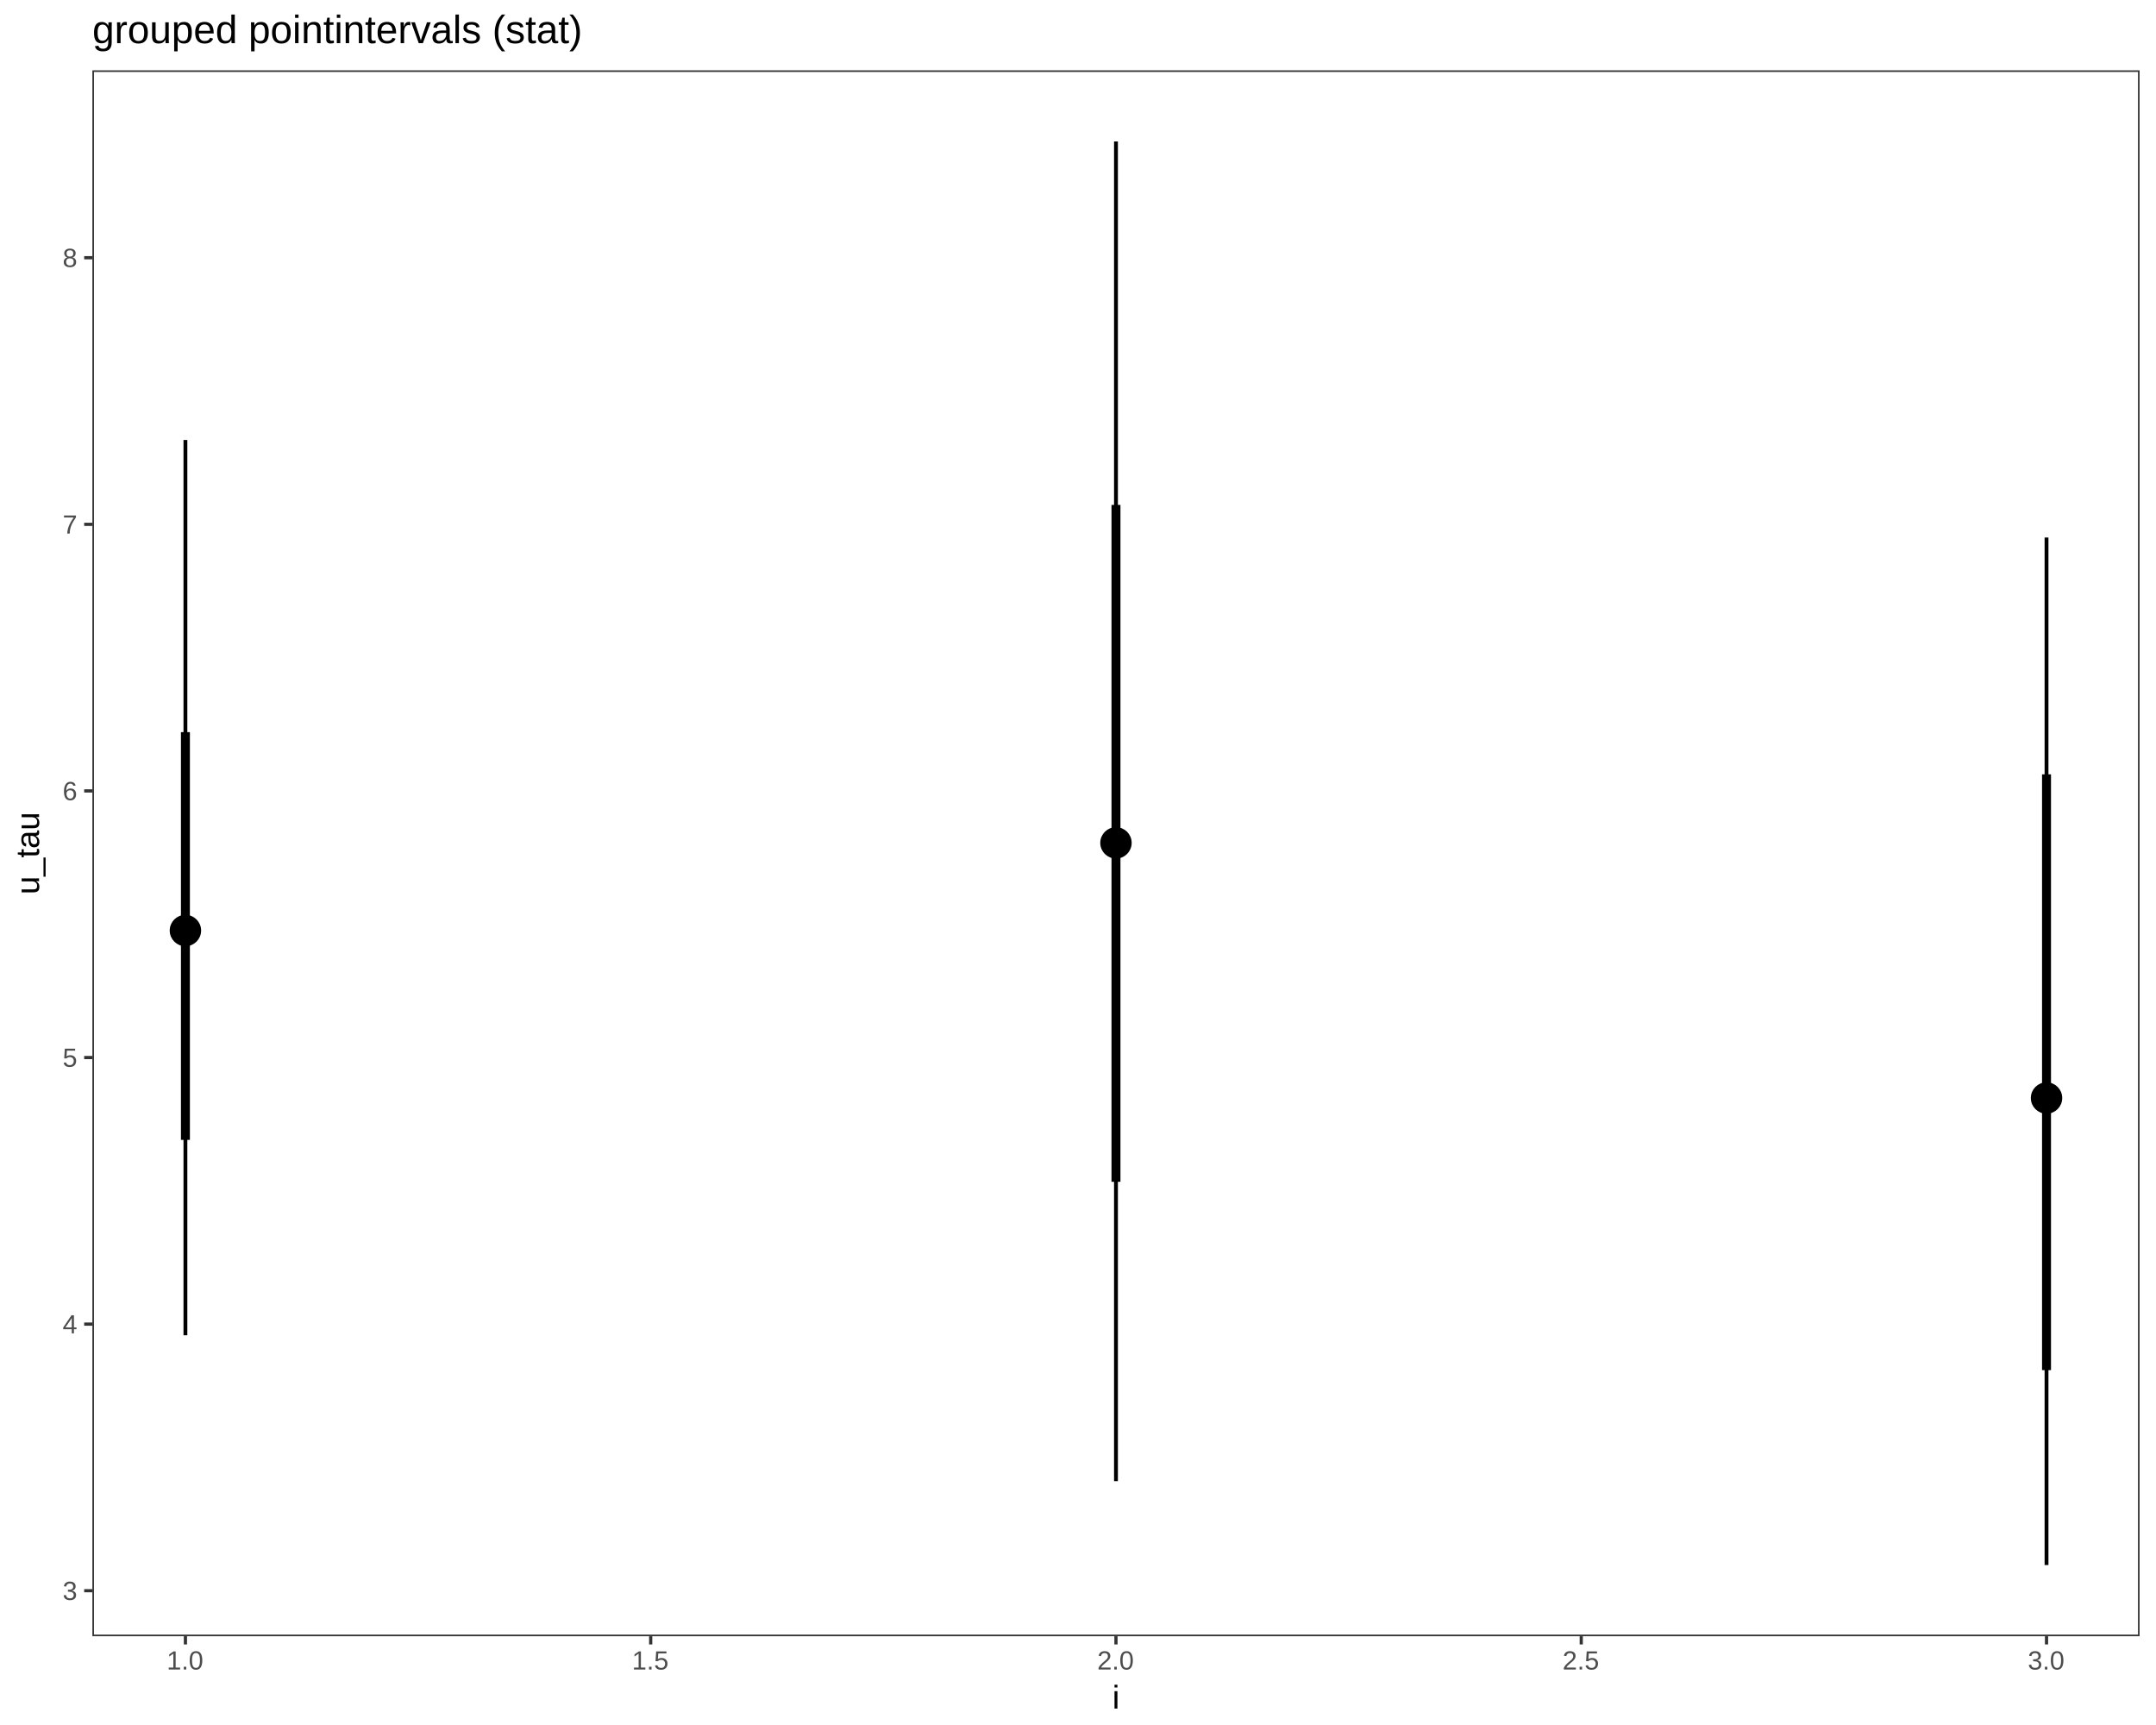
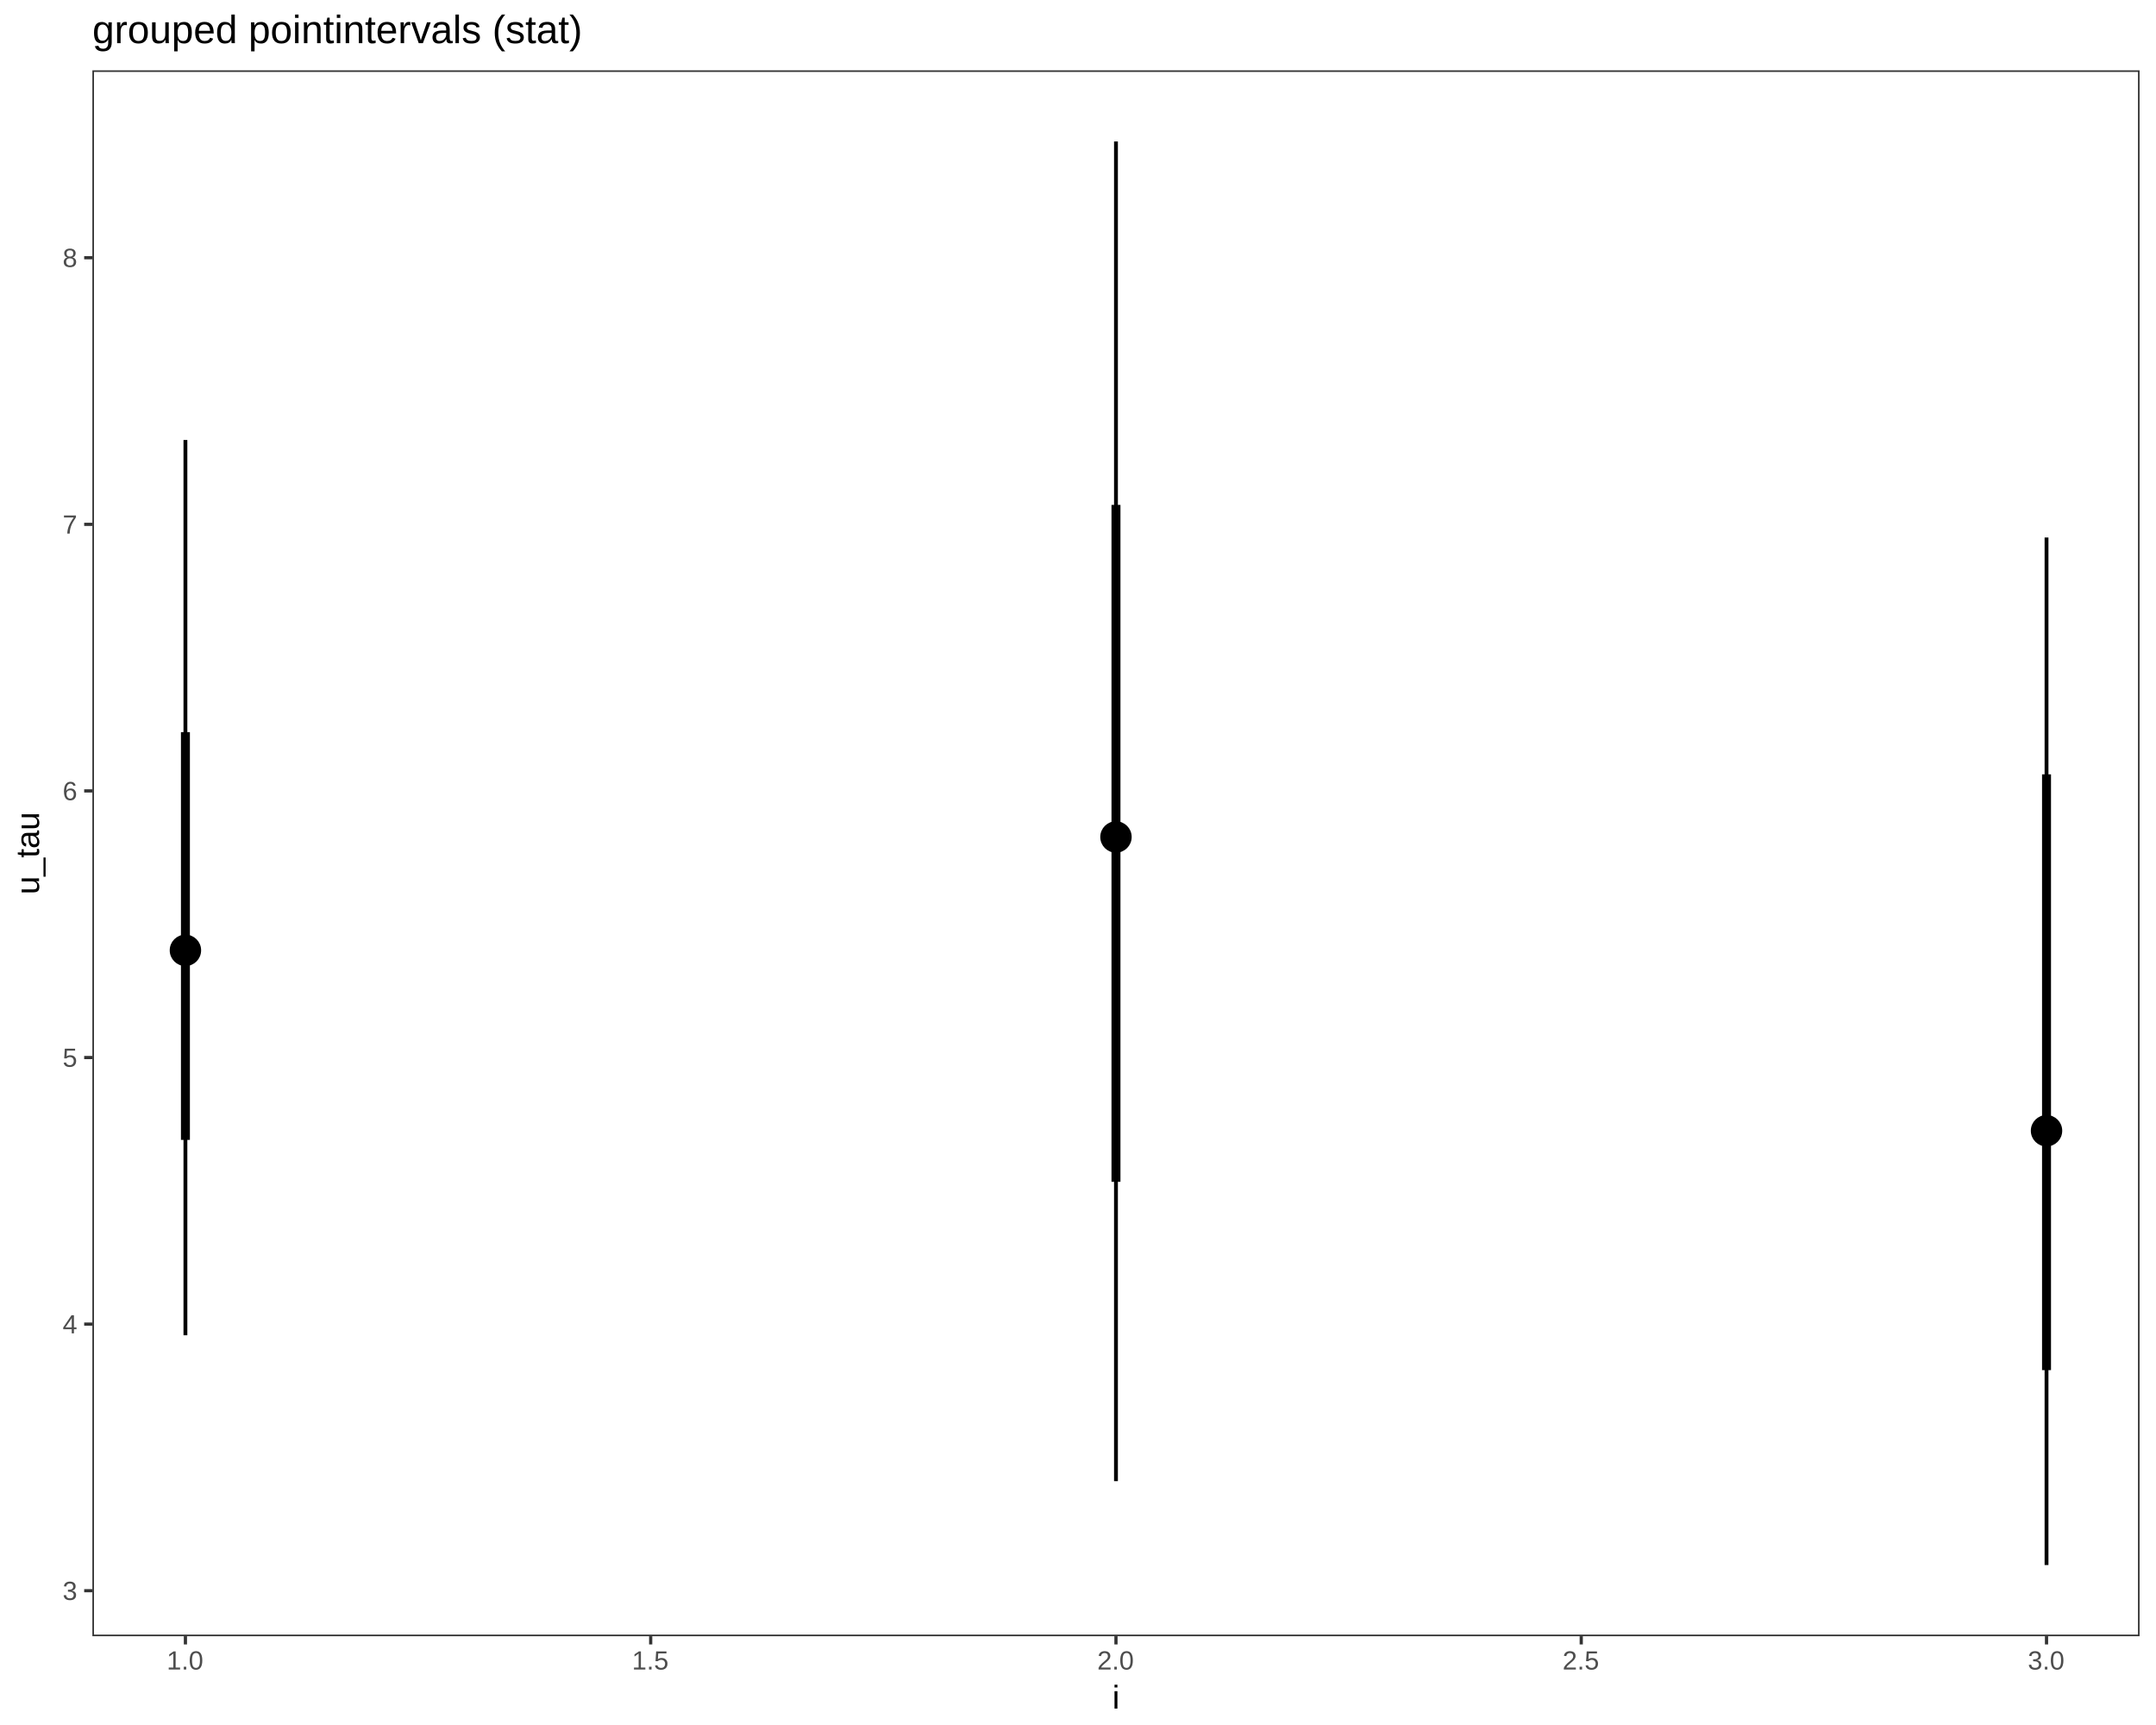
<svg xmlns="http://www.w3.org/2000/svg" viewBox="0 0 720.00 576.00">
  <defs>
    <style type="text/css">
    line, polyline, path, rect, circle {
      fill: none;
      stroke: #000000;
      stroke-linecap: round;
      stroke-linejoin: round;
      stroke-miterlimit: 10.00;
    }
  </style>
  </defs>
  <rect width="100%" height="100%" style="stroke: none; fill: #FFFFFF;" />
  <rect x="0.00" y="0.00" width="720.00" height="576.00" style="stroke-width: 1.07; stroke: #FFFFFF; fill: #FFFFFF;" />
  <defs>
    <clipPath id="cpMzAuODQ4OXw3MTQuNTIxfDU0Ni4zNnwyMy40NzY3">
      <rect x="30.85" y="23.48" width="683.67" height="522.88" />
    </clipPath>
  </defs>
  <rect x="30.85" y="23.48" width="683.67" height="522.88" style="stroke-width: 1.07; stroke: none; fill: #FFFFFF;" clip-path="url(#cpMzAuODQ4OXw3MTQuNTIxfDU0Ni4zNnwyMy40NzY3)" />
  <line x1="61.92" y1="380.62" x2="61.92" y2="244.47" style="stroke-width: 2.99; stroke-linecap: butt;" clip-path="url(#cpMzAuODQ4OXw3MTQuNTIxfDU0Ni4zNnwyMy40NzY3)" />
  <line x1="61.92" y1="445.86" x2="61.92" y2="146.91" style="stroke-width: 1.28; stroke-linecap: butt;" clip-path="url(#cpMzAuODQ4OXw3MTQuNTIxfDU0Ni4zNnwyMy40NzY3)" />
  <line x1="372.68" y1="394.62" x2="372.68" y2="168.59" style="stroke-width: 2.99; stroke-linecap: butt;" clip-path="url(#cpMzAuODQ4OXw3MTQuNTIxfDU0Ni4zNnwyMy40NzY3)" />
  <line x1="372.68" y1="494.57" x2="372.68" y2="47.24" style="stroke-width: 1.28; stroke-linecap: butt;" clip-path="url(#cpMzAuODQ4OXw3MTQuNTIxfDU0Ni4zNnwyMy40NzY3)" />
  <line x1="683.44" y1="457.49" x2="683.44" y2="258.56" style="stroke-width: 2.99; stroke-linecap: butt;" clip-path="url(#cpMzAuODQ4OXw3MTQuNTIxfDU0Ni4zNnwyMy40NzY3)" />
  <line x1="683.44" y1="522.59" x2="683.44" y2="179.49" style="stroke-width: 1.28; stroke-linecap: butt;" clip-path="url(#cpMzAuODQ4OXw3MTQuNTIxfDU0Ni4zNnwyMy40NzY3)" />
-   <circle cx="61.92" cy="310.72" r="3.40pt" style="stroke-width: 1.42; fill: #000000;" clip-path="url(#cpMzAuODQ4OXw3MTQuNTIxfDU0Ni4zNnwyMy40NzY3)" />
-   <circle cx="61.92" cy="310.72" r="1.86pt" style="stroke-width: 1.42; fill: #000000;" clip-path="url(#cpMzAuODQ4OXw3MTQuNTIxfDU0Ni4zNnwyMy40NzY3)" />
-   <circle cx="372.68" cy="281.45" r="3.40pt" style="stroke-width: 1.42; fill: #000000;" clip-path="url(#cpMzAuODQ4OXw3MTQuNTIxfDU0Ni4zNnwyMy40NzY3)" />
-   <circle cx="372.68" cy="281.45" r="1.86pt" style="stroke-width: 1.42; fill: #000000;" clip-path="url(#cpMzAuODQ4OXw3MTQuNTIxfDU0Ni4zNnwyMy40NzY3)" />
-   <circle cx="683.44" cy="366.64" r="3.40pt" style="stroke-width: 1.42; fill: #000000;" clip-path="url(#cpMzAuODQ4OXw3MTQuNTIxfDU0Ni4zNnwyMy40NzY3)" />
-   <circle cx="683.44" cy="366.64" r="1.86pt" style="stroke-width: 1.42; fill: #000000;" clip-path="url(#cpMzAuODQ4OXw3MTQuNTIxfDU0Ni4zNnwyMy40NzY3)" />
+   <circle cx="61.92" cy="317.33" r="3.40pt" style="stroke-width: 1.42; fill: #000000;" clip-path="url(#cpMzAuODQ4OXw3MTQuNTIxfDU0Ni4zNnwyMy40NzY3)" />
+   <circle cx="61.92" cy="317.33" r="1.86pt" style="stroke-width: 1.42; fill: #000000;" clip-path="url(#cpMzAuODQ4OXw3MTQuNTIxfDU0Ni4zNnwyMy40NzY3)" />
+   <circle cx="372.68" cy="279.48" r="3.40pt" style="stroke-width: 1.42; fill: #000000;" clip-path="url(#cpMzAuODQ4OXw3MTQuNTIxfDU0Ni4zNnwyMy40NzY3)" />
+   <circle cx="372.68" cy="279.48" r="1.86pt" style="stroke-width: 1.42; fill: #000000;" clip-path="url(#cpMzAuODQ4OXw3MTQuNTIxfDU0Ni4zNnwyMy40NzY3)" />
+   <circle cx="683.44" cy="377.57" r="3.40pt" style="stroke-width: 1.42; fill: #000000;" clip-path="url(#cpMzAuODQ4OXw3MTQuNTIxfDU0Ni4zNnwyMy40NzY3)" />
+   <circle cx="683.44" cy="377.57" r="1.86pt" style="stroke-width: 1.42; fill: #000000;" clip-path="url(#cpMzAuODQ4OXw3MTQuNTIxfDU0Ni4zNnwyMy40NzY3)" />
  <rect x="30.85" y="23.48" width="683.67" height="522.88" style="stroke-width: 1.07; stroke: #333333;" clip-path="url(#cpMzAuODQ4OXw3MTQuNTIxfDU0Ni4zNnwyMy40NzY3)" />
  <defs>
    <clipPath id="cpMHw3MjB8NTc2fDA=">
      <rect x="0.00" y="0.00" width="720.00" height="576.00" />
    </clipPath>
  </defs>
  <g clip-path="url(#cpMHw3MjB8NTc2fDA=)">
    <text x="20.91" y="534.25" style="font-size: 8.80px; fill: #4D4D4D; font-family: Liberation Sans;" textLength="5.01px" lengthAdjust="spacingAndGlyphs">3</text>
  </g>
  <g clip-path="url(#cpMHw3MjB8NTc2fDA=)">
    <text x="20.91" y="445.23" style="font-size: 8.80px; fill: #4D4D4D; font-family: Liberation Sans;" textLength="5.01px" lengthAdjust="spacingAndGlyphs">4</text>
  </g>
  <g clip-path="url(#cpMHw3MjB8NTc2fDA=)">
    <text x="20.91" y="356.21" style="font-size: 8.80px; fill: #4D4D4D; font-family: Liberation Sans;" textLength="5.01px" lengthAdjust="spacingAndGlyphs">5</text>
  </g>
  <g clip-path="url(#cpMHw3MjB8NTc2fDA=)">
    <text x="20.91" y="267.19" style="font-size: 8.80px; fill: #4D4D4D; font-family: Liberation Sans;" textLength="5.01px" lengthAdjust="spacingAndGlyphs">6</text>
  </g>
  <g clip-path="url(#cpMHw3MjB8NTc2fDA=)">
    <text x="20.91" y="178.17" style="font-size: 8.80px; fill: #4D4D4D; font-family: Liberation Sans;" textLength="5.01px" lengthAdjust="spacingAndGlyphs">7</text>
  </g>
  <g clip-path="url(#cpMHw3MjB8NTc2fDA=)">
    <text x="20.91" y="89.15" style="font-size: 8.80px; fill: #4D4D4D; font-family: Liberation Sans;" textLength="5.01px" lengthAdjust="spacingAndGlyphs">8</text>
  </g>
  <polyline points="28.11,531.16 30.85,531.16 " style="stroke-width: 1.07; stroke: #333333; stroke-linecap: butt;" clip-path="url(#cpMHw3MjB8NTc2fDA=)" />
  <polyline points="28.11,442.14 30.85,442.14 " style="stroke-width: 1.07; stroke: #333333; stroke-linecap: butt;" clip-path="url(#cpMHw3MjB8NTc2fDA=)" />
  <polyline points="28.11,353.12 30.85,353.12 " style="stroke-width: 1.07; stroke: #333333; stroke-linecap: butt;" clip-path="url(#cpMHw3MjB8NTc2fDA=)" />
  <polyline points="28.11,264.10 30.85,264.10 " style="stroke-width: 1.07; stroke: #333333; stroke-linecap: butt;" clip-path="url(#cpMHw3MjB8NTc2fDA=)" />
  <polyline points="28.11,175.08 30.85,175.08 " style="stroke-width: 1.07; stroke: #333333; stroke-linecap: butt;" clip-path="url(#cpMHw3MjB8NTc2fDA=)" />
  <polyline points="28.11,86.06 30.85,86.06 " style="stroke-width: 1.07; stroke: #333333; stroke-linecap: butt;" clip-path="url(#cpMHw3MjB8NTc2fDA=)" />
  <polyline points="61.92,549.10 61.92,546.36 " style="stroke-width: 1.07; stroke: #333333; stroke-linecap: butt;" clip-path="url(#cpMHw3MjB8NTc2fDA=)" />
  <polyline points="217.30,549.10 217.30,546.36 " style="stroke-width: 1.07; stroke: #333333; stroke-linecap: butt;" clip-path="url(#cpMHw3MjB8NTc2fDA=)" />
  <polyline points="372.68,549.10 372.68,546.36 " style="stroke-width: 1.07; stroke: #333333; stroke-linecap: butt;" clip-path="url(#cpMHw3MjB8NTc2fDA=)" />
  <polyline points="528.06,549.10 528.06,546.36 " style="stroke-width: 1.07; stroke: #333333; stroke-linecap: butt;" clip-path="url(#cpMHw3MjB8NTc2fDA=)" />
  <polyline points="683.44,549.10 683.44,546.36 " style="stroke-width: 1.07; stroke: #333333; stroke-linecap: butt;" clip-path="url(#cpMHw3MjB8NTc2fDA=)" />
  <g clip-path="url(#cpMHw3MjB8NTc2fDA=)">
    <text x="55.67" y="557.48" style="font-size: 8.80px; fill: #4D4D4D; font-family: Liberation Sans;" textLength="12.51px" lengthAdjust="spacingAndGlyphs">1.0</text>
  </g>
  <g clip-path="url(#cpMHw3MjB8NTc2fDA=)">
    <text x="211.05" y="557.48" style="font-size: 8.80px; fill: #4D4D4D; font-family: Liberation Sans;" textLength="12.51px" lengthAdjust="spacingAndGlyphs">1.5</text>
  </g>
  <g clip-path="url(#cpMHw3MjB8NTc2fDA=)">
    <text x="366.43" y="557.48" style="font-size: 8.80px; fill: #4D4D4D; font-family: Liberation Sans;" textLength="12.51px" lengthAdjust="spacingAndGlyphs">2.0</text>
  </g>
  <g clip-path="url(#cpMHw3MjB8NTc2fDA=)">
    <text x="521.81" y="557.48" style="font-size: 8.80px; fill: #4D4D4D; font-family: Liberation Sans;" textLength="12.51px" lengthAdjust="spacingAndGlyphs">2.5</text>
  </g>
  <g clip-path="url(#cpMHw3MjB8NTc2fDA=)">
    <text x="677.19" y="557.48" style="font-size: 8.80px; fill: #4D4D4D; font-family: Liberation Sans;" textLength="12.51px" lengthAdjust="spacingAndGlyphs">3.0</text>
  </g>
  <g clip-path="url(#cpMHw3MjB8NTc2fDA=)">
    <text x="371.46" y="570.52" style="font-size: 11.00px; font-family: Liberation Sans;" textLength="2.44px" lengthAdjust="spacingAndGlyphs">i</text>
  </g>
  <g clip-path="url(#cpMHw3MjB8NTc2fDA=)">
    <text transform="translate(13.04,298.68) rotate(-90)" style="font-size: 11.00px; font-family: Liberation Sans;" textLength="27.53px" lengthAdjust="spacingAndGlyphs">u_tau</text>
  </g>
  <g clip-path="url(#cpMHw3MjB8NTc2fDA=)">
    <text x="30.85" y="14.42" style="font-size: 13.20px; font-family: Liberation Sans;" textLength="161.14px" lengthAdjust="spacingAndGlyphs">grouped pointintervals (stat)</text>
  </g>
</svg>
